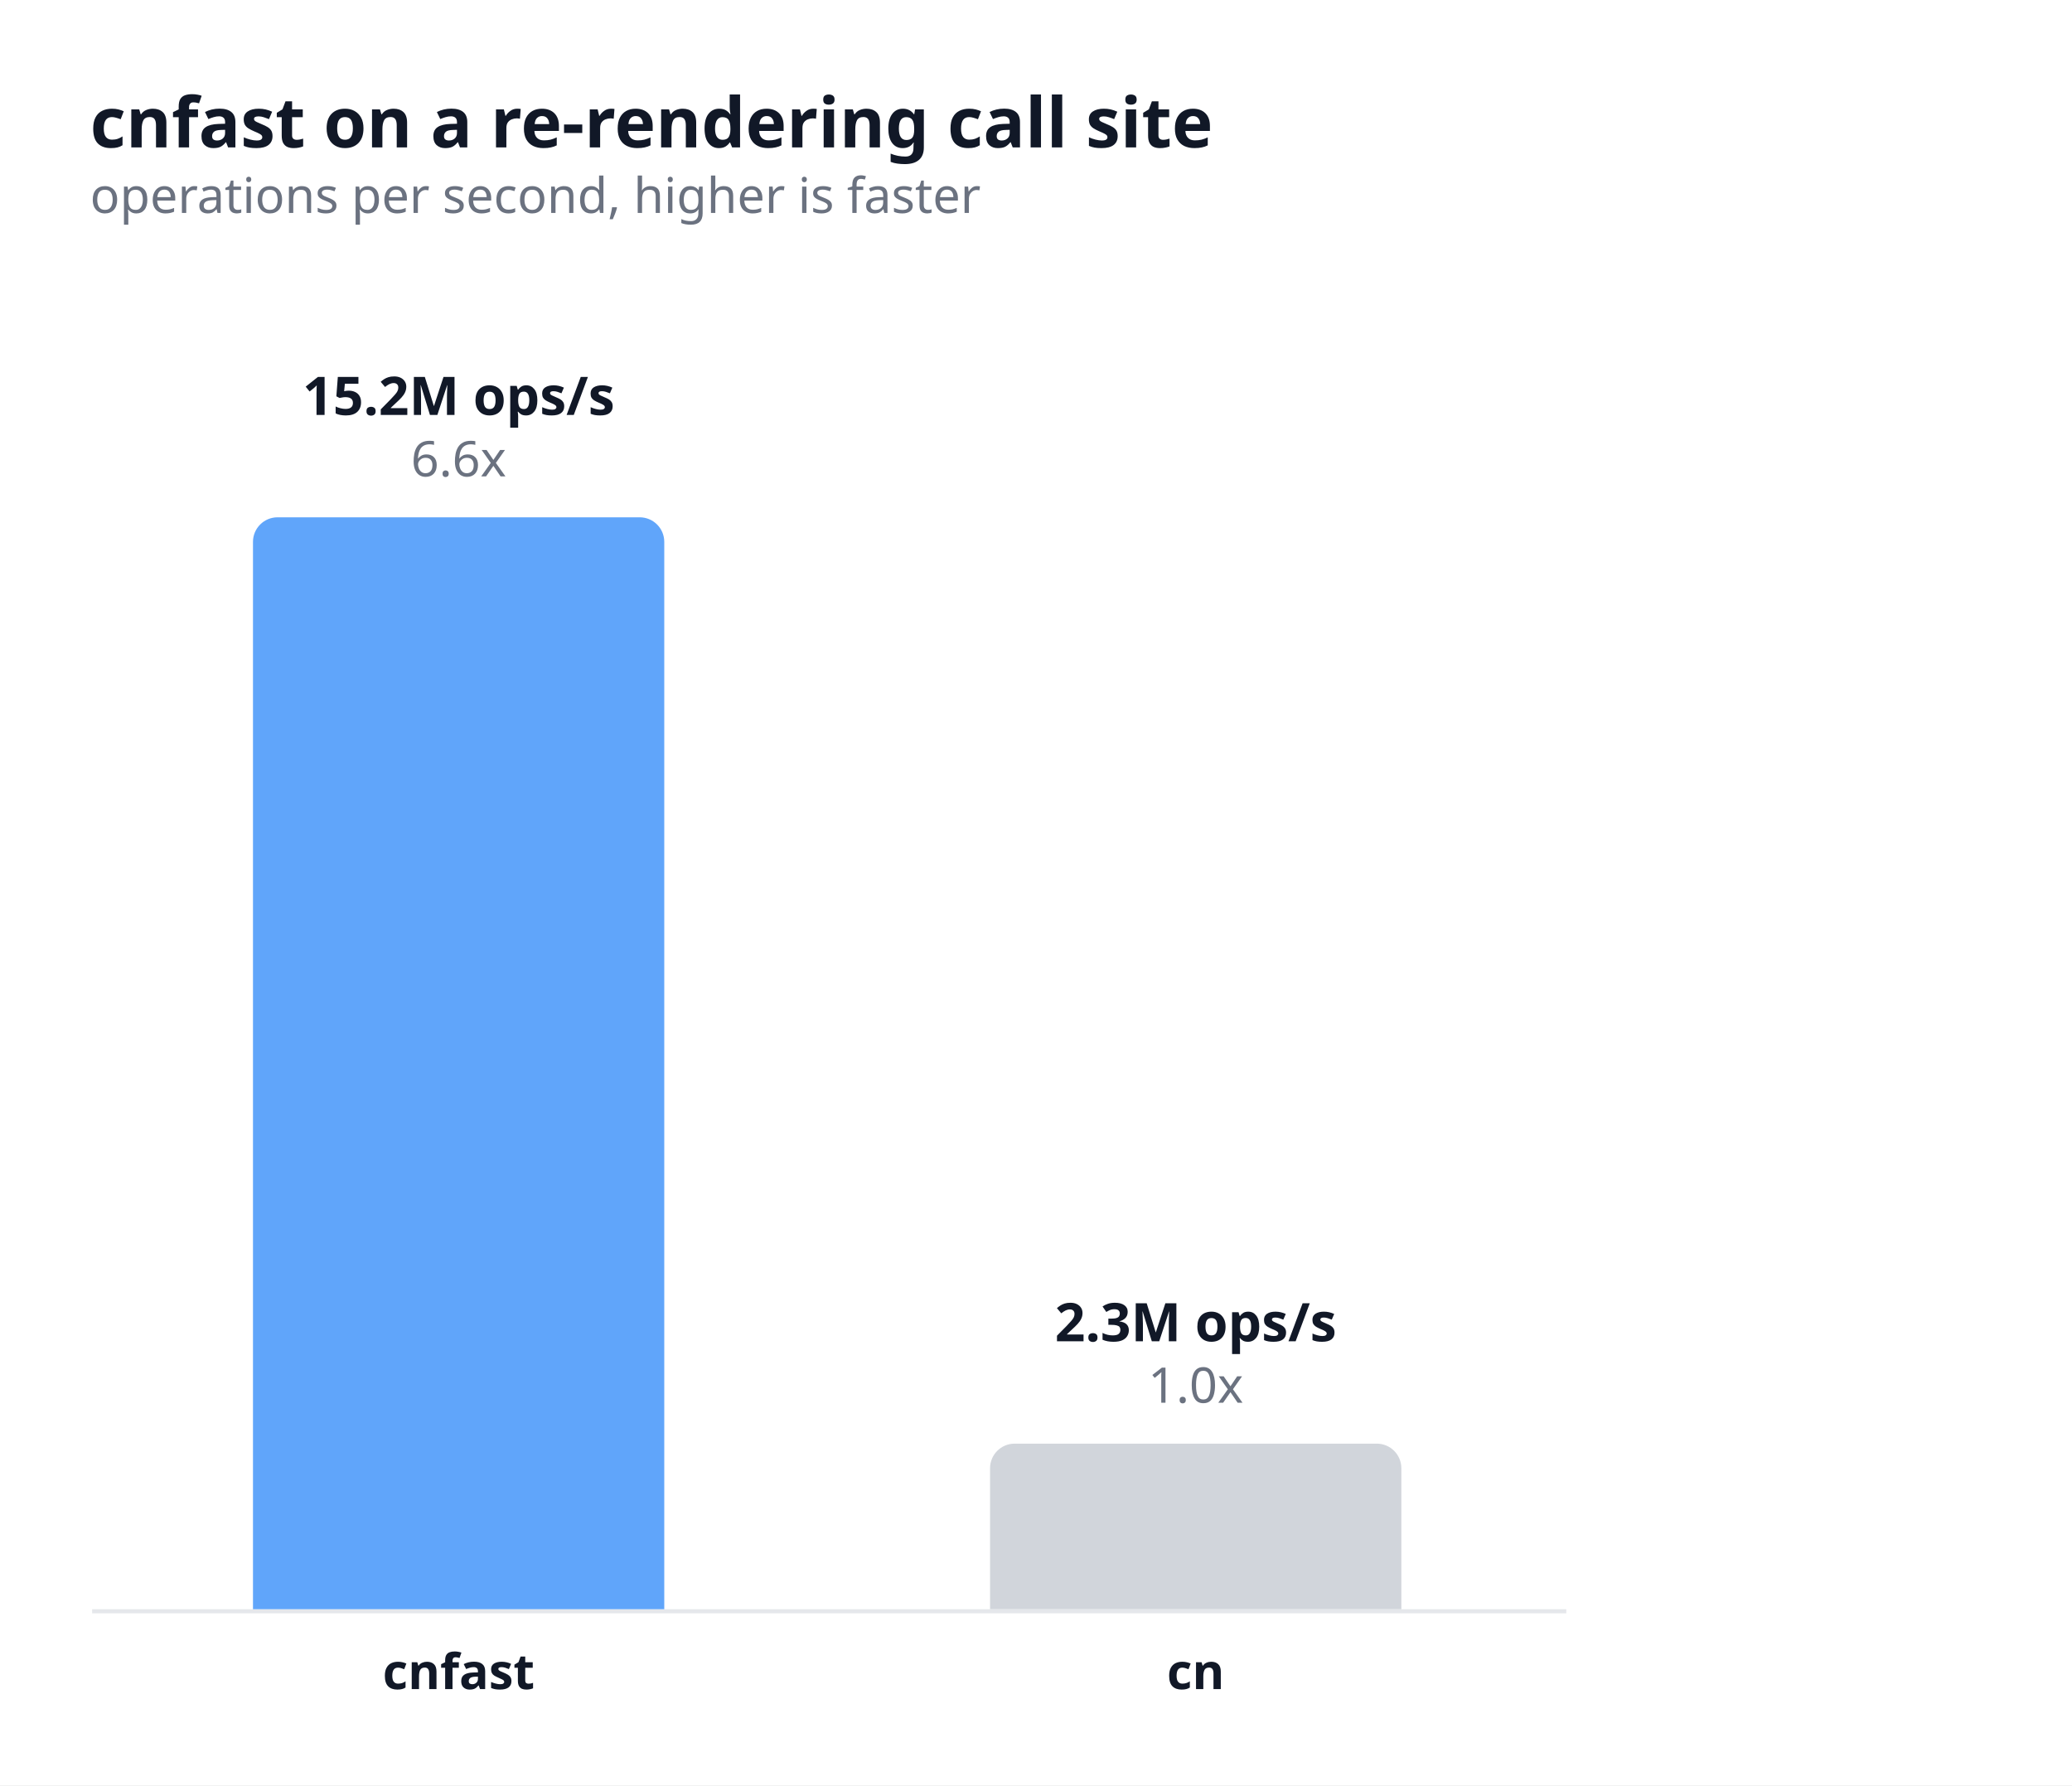
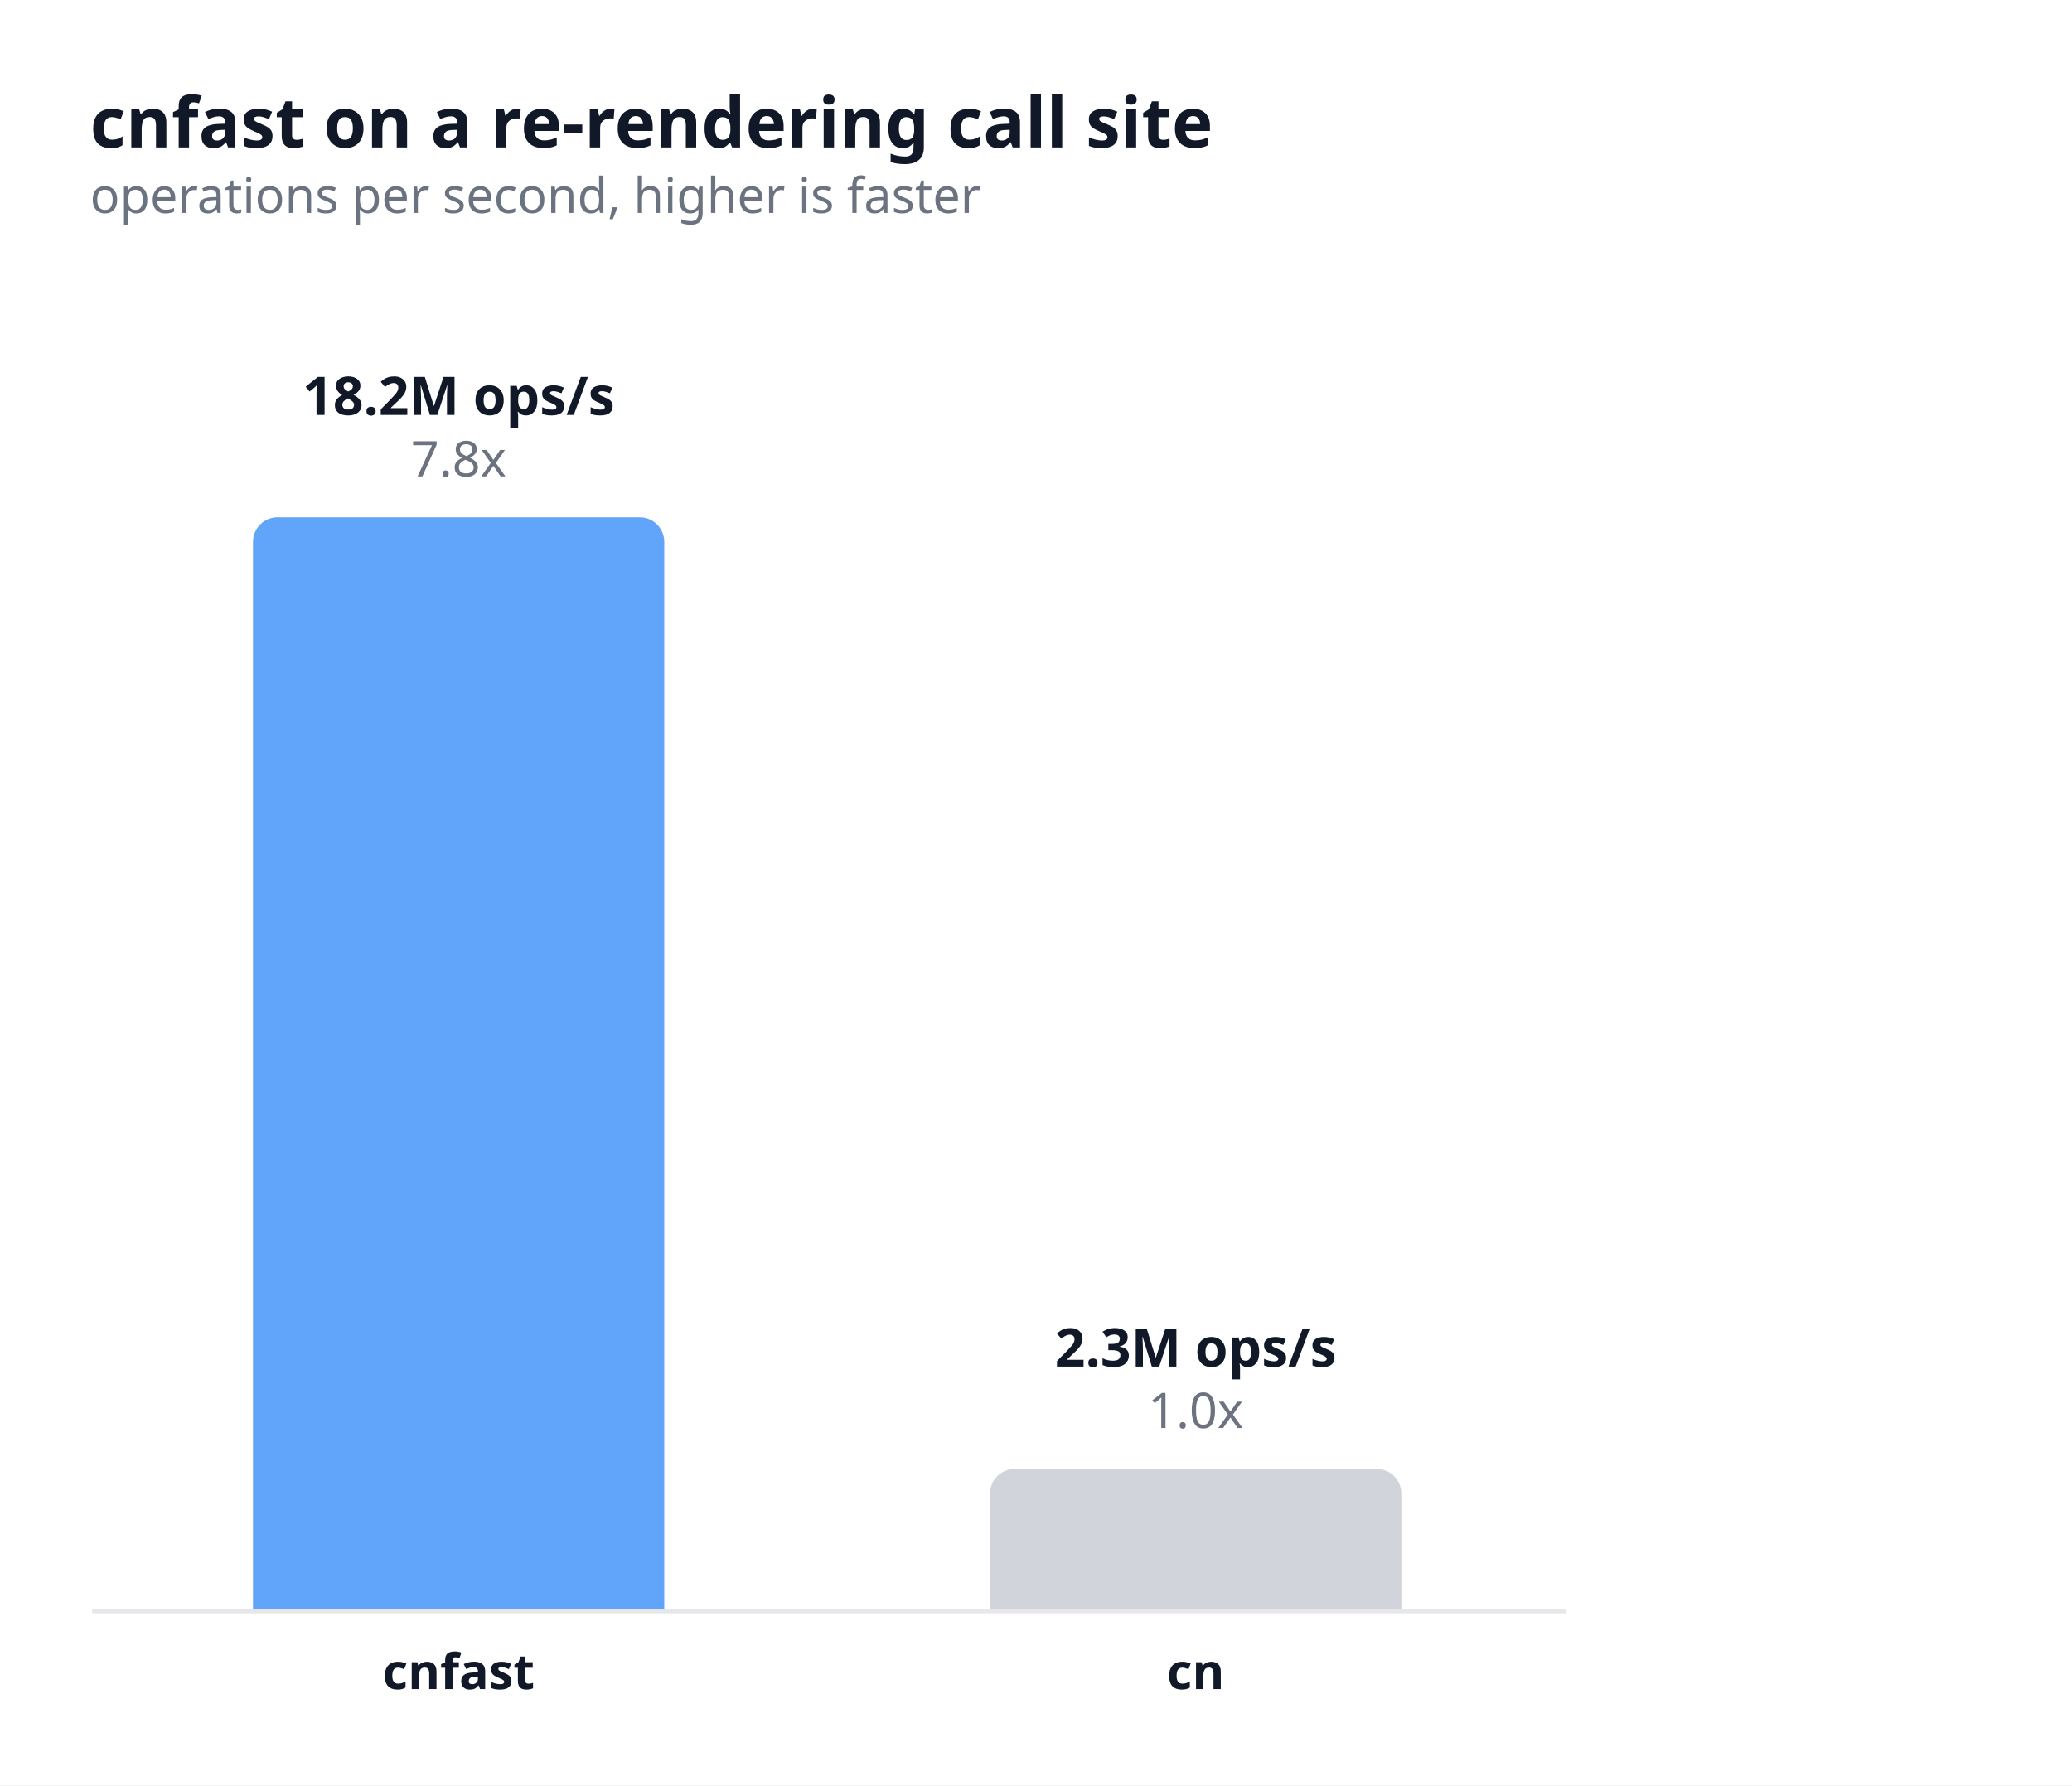
<svg xmlns="http://www.w3.org/2000/svg" version="1.1" class="marks" width="506" height="436" viewBox="0 0 506 436">
  <rect width="506" height="436" fill="#ffffff" />
  <g fill="none" stroke-miterlimit="10" transform="translate(22,73)">
    <g class="mark-group role-frame root" role="graphics-object" aria-roledescription="group mark container">
      <g transform="translate(0,0)">
        <path class="background" aria-hidden="true" d="M0,0h360v320h-360Z" />
        <g>
          <g class="mark-group role-axis" role="graphics-symbol" aria-roledescription="axis" aria-label="X-axis for a discrete scale with 2 values: cnfast, cn">
            <g transform="translate(0.5,320.5)">
              <path class="background" aria-hidden="true" d="M0,0h0v0h0Z" pointer-events="none" />
              <g>
                <g class="mark-text role-axis-label" pointer-events="none">
                  <text text-anchor="middle" transform="translate(89.5,19)" font-family="sans-serif" font-size="12px" font-weight="bold" fill="#111827" opacity="1">cnfast</text>
                  <text text-anchor="middle" transform="translate(269.5,19)" font-family="sans-serif" font-size="12px" font-weight="bold" fill="#111827" opacity="1">cn</text>
                </g>
                <g class="mark-rule role-axis-domain" pointer-events="none">
                  <line transform="translate(0,0)" x2="360" y2="0" stroke="#e5e7eb" stroke-width="1" opacity="1" />
                </g>
              </g>
              <path class="foreground" aria-hidden="true" d="" pointer-events="none" display="none" />
            </g>
          </g>
          <g class="mark-group role-scope" role="graphics-object" aria-roledescription="group mark container">
            <g transform="translate(39.78,53.33333)">
              <path class="background" aria-hidden="true" d="M6,0L94.44,0C97.751,0,100.44,2.689,100.44,6L100.44,266.667C100.44,266.667,100.44,266.667,100.44,266.667L0,266.667C0,266.667,0,266.667,0,266.667L0,6C0,2.689,2.689,0,6,0Z" />
              <g clip-path="url(#clip1)">
                <g class="mark-group role-scope" role="graphics-object" aria-roledescription="group mark container">
                  <g transform="translate(0,-53.33333)">
                    <path class="background" aria-hidden="true" d="M0,0h100.44v0h-100.44Z" />
                    <g>
                      <g class="mark-rect role-mark layer_0_marks" role="graphics-object" aria-roledescription="rect mark container">
-                         <path aria-label="form: cnfast; ops: 15177031.2115; color: #60a5fa" role="graphics-symbol" aria-roledescription="bar" d="M0,53.333h100.44v266.667h-100.44Z" fill="#60a5fa" />
+                         <path aria-label="form: cnfast; ops: 18186780.1788; color: #60a5fa" role="graphics-symbol" aria-roledescription="bar" d="M0,53.333h100.44v266.667h-100.44Z" fill="#60a5fa" />
                      </g>
                    </g>
                    <path class="foreground" aria-hidden="true" d="" display="none" />
                  </g>
                </g>
              </g>
              <path class="foreground" aria-hidden="true" d="" display="none" />
            </g>
-             <g transform="translate(219.78,279.5626)">
-               <path class="background" aria-hidden="true" d="M6,0L94.44,0C97.751,0,100.44,2.689,100.44,6L100.44,40.437C100.44,40.437,100.44,40.437,100.44,40.437L0,40.437C0,40.437,0,40.437,0,40.437L0,6C0,2.689,2.689,0,6,0Z" />
+             <g transform="translate(219.78,285.7456)">
+               <path class="background" aria-hidden="true" d="M6,0L94.44,0C97.751,0,100.44,2.689,100.44,6L100.44,34.254C100.44,34.254,100.44,34.254,100.44,34.254L0,34.254C0,34.254,0,34.254,0,34.254L0,6C0,2.689,2.689,0,6,0Z" />
              <g clip-path="url(#clip2)">
                <g class="mark-group role-scope" role="graphics-object" aria-roledescription="group mark container">
-                   <g transform="translate(0,-279.5626)">
+                   <g transform="translate(0,-285.7456)">
                    <path class="background" aria-hidden="true" d="M0,0h100.44v0h-100.44Z" />
                    <g>
                      <g class="mark-rect role-mark layer_0_marks" role="graphics-object" aria-roledescription="rect mark container">
-                         <path aria-label="form: cn; ops: 2301448.56791; color: #d1d5db" role="graphics-symbol" aria-roledescription="bar" d="M0,279.563h100.44v40.437h-100.44Z" fill="#d1d5db" />
+                         <path aria-label="form: cn; ops: 2336167.19118; color: #d1d5db" role="graphics-symbol" aria-roledescription="bar" d="M0,285.746h100.44v34.254h-100.44Z" fill="#d1d5db" />
                      </g>
                    </g>
                    <path class="foreground" aria-hidden="true" d="" display="none" />
                  </g>
                </g>
              </g>
              <path class="foreground" aria-hidden="true" d="" display="none" />
            </g>
          </g>
          <g class="mark-text role-mark layer_1_marks" role="graphics-object" aria-roledescription="text mark container">
-             <text aria-label="form: cnfast; ops: 15177031.2115; opsLabel: 15.2M ops/s" role="graphics-symbol" aria-roledescription="text mark" text-anchor="middle" transform="translate(90,28.33333)" font-family="sans-serif" font-size="13px" font-weight="bold" fill="#111827">15.2M ops/s</text>
-             <text aria-label="form: cn; ops: 2301448.56791; opsLabel: 2.3M ops/s" role="graphics-symbol" aria-roledescription="text mark" text-anchor="middle" transform="translate(270,254.5626)" font-family="sans-serif" font-size="13px" font-weight="bold" fill="#111827">2.3M ops/s</text>
+             <text aria-label="form: cnfast; ops: 18186780.1788; opsLabel: 18.2M ops/s" role="graphics-symbol" aria-roledescription="text mark" text-anchor="middle" transform="translate(90,28.33333)" font-family="sans-serif" font-size="13px" font-weight="bold" fill="#111827">18.2M ops/s</text>
+             <text aria-label="form: cn; ops: 2336167.19118; opsLabel: 2.3M ops/s" role="graphics-symbol" aria-roledescription="text mark" text-anchor="middle" transform="translate(270,260.7456)" font-family="sans-serif" font-size="13px" font-weight="bold" fill="#111827">2.3M ops/s</text>
          </g>
          <g class="mark-text role-mark layer_2_marks" role="graphics-object" aria-roledescription="text mark container">
-             <text aria-label="form: cnfast; ops: 15177031.2115; speedupLabel: 6.6x" role="graphics-symbol" aria-roledescription="text mark" text-anchor="middle" transform="translate(90,43.33333)" font-family="sans-serif" font-size="12px" fill="#6b7280">6.6x</text>
-             <text aria-label="form: cn; ops: 2301448.56791; speedupLabel: 1.0x" role="graphics-symbol" aria-roledescription="text mark" text-anchor="middle" transform="translate(270,269.5626)" font-family="sans-serif" font-size="12px" fill="#6b7280">1.0x</text>
+             <text aria-label="form: cnfast; ops: 18186780.1788; speedupLabel: 7.8x" role="graphics-symbol" aria-roledescription="text mark" text-anchor="middle" transform="translate(90,43.33333)" font-family="sans-serif" font-size="12px" fill="#6b7280">7.8x</text>
+             <text aria-label="form: cn; ops: 2336167.19118; speedupLabel: 1.0x" role="graphics-symbol" aria-roledescription="text mark" text-anchor="middle" transform="translate(270,275.7456)" font-family="sans-serif" font-size="12px" fill="#6b7280">1.0x</text>
          </g>
          <g class="mark-group role-title">
            <g transform="translate(0,-50)">
              <path class="background" aria-hidden="true" d="M0,0h0v0h0Z" pointer-events="none" />
              <g>
                <g class="mark-text role-title-text" role="graphics-symbol" aria-roledescription="title" aria-label="Title text 'cnfast on a re-rendering call site'" pointer-events="none">
                  <text text-anchor="start" transform="translate(0,13)" font-family="sans-serif" font-size="17px" font-weight="bold" fill="#111827" opacity="1">cnfast on a re-rendering call site</text>
                </g>
                <g class="mark-text role-title-subtitle" role="graphics-symbol" aria-roledescription="subtitle" aria-label="Subtitle text 'operations per second, higher is faster'" pointer-events="none">
                  <text text-anchor="start" transform="translate(0,29)" font-family="sans-serif" font-size="12px" fill="#6b7280" opacity="1">operations per second, higher is faster</text>
                </g>
              </g>
              <path class="foreground" aria-hidden="true" d="" pointer-events="none" display="none" />
            </g>
          </g>
        </g>
        <path class="foreground" aria-hidden="true" d="" display="none" />
      </g>
    </g>
  </g>
  <defs>
    <clipPath id="clip1">
      <path d="M6,0L94.44,0C97.751,0,100.44,2.689,100.44,6L100.44,266.667C100.44,266.667,100.44,266.667,100.44,266.667L0,266.667C0,266.667,0,266.667,0,266.667L0,6C0,2.689,2.689,0,6,0Z" />
    </clipPath>
    <clipPath id="clip2">
-       <path d="M6,0L94.44,0C97.751,0,100.44,2.689,100.44,6L100.44,40.437C100.44,40.437,100.44,40.437,100.44,40.437L0,40.437C0,40.437,0,40.437,0,40.437L0,6C0,2.689,2.689,0,6,0Z" />
+       <path d="M6,0L94.44,0C97.751,0,100.44,2.689,100.44,6L100.44,34.254C100.44,34.254,100.44,34.254,100.44,34.254L0,34.254C0,34.254,0,34.254,0,34.254L0,6C0,2.689,2.689,0,6,0Z" />
    </clipPath>
  </defs>
</svg>
